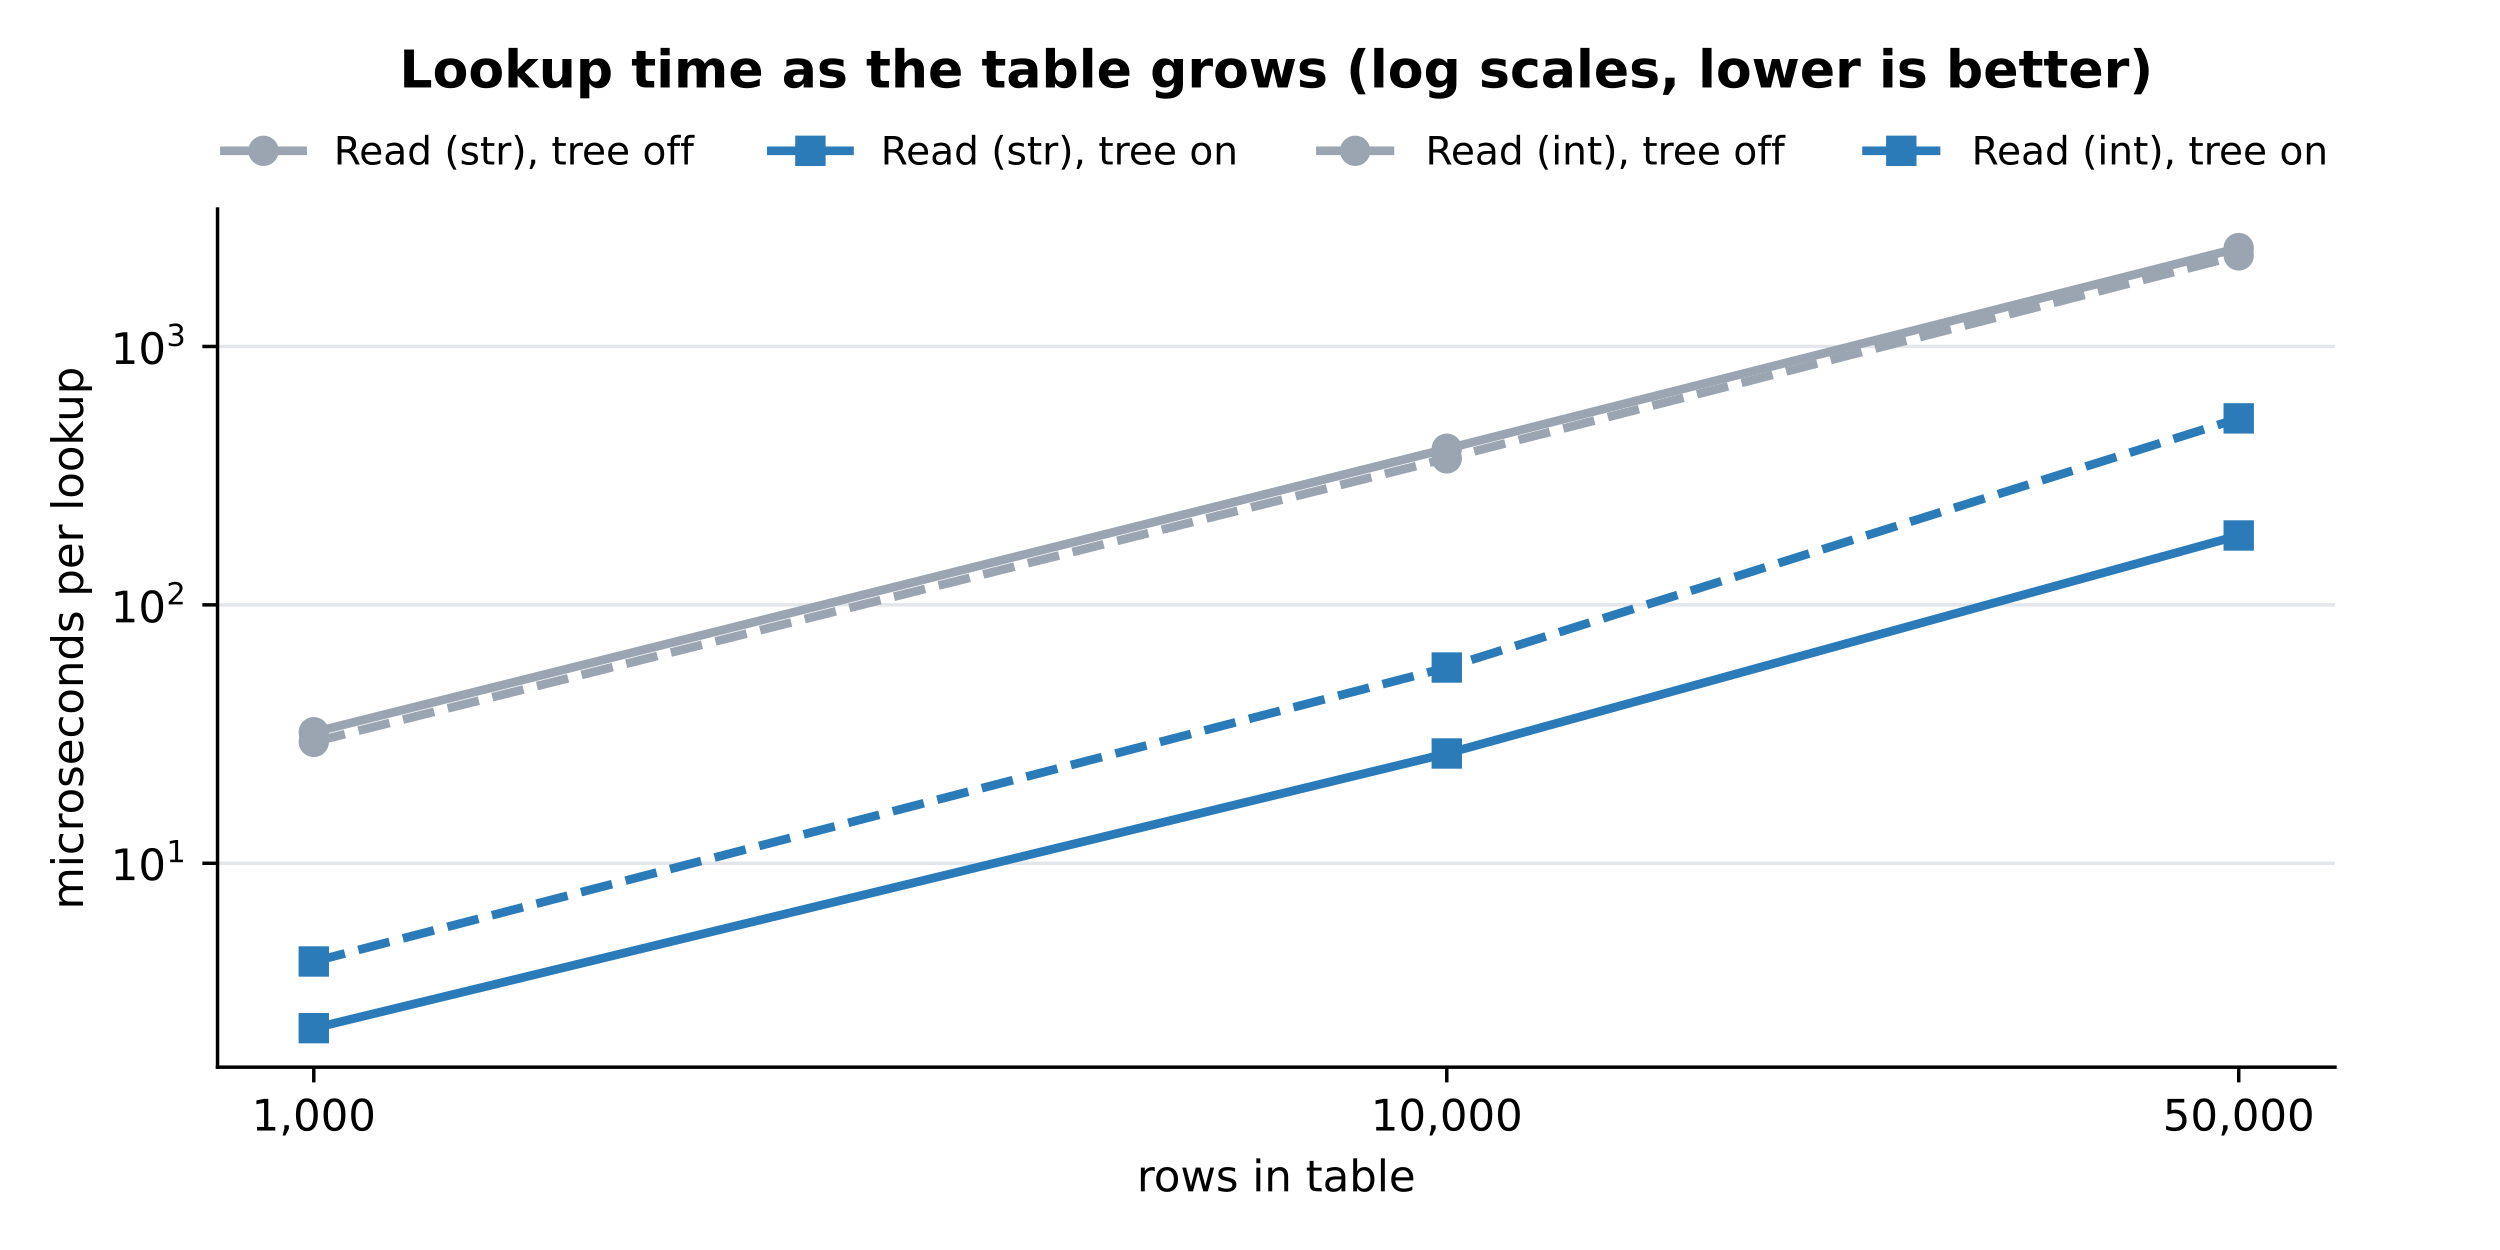
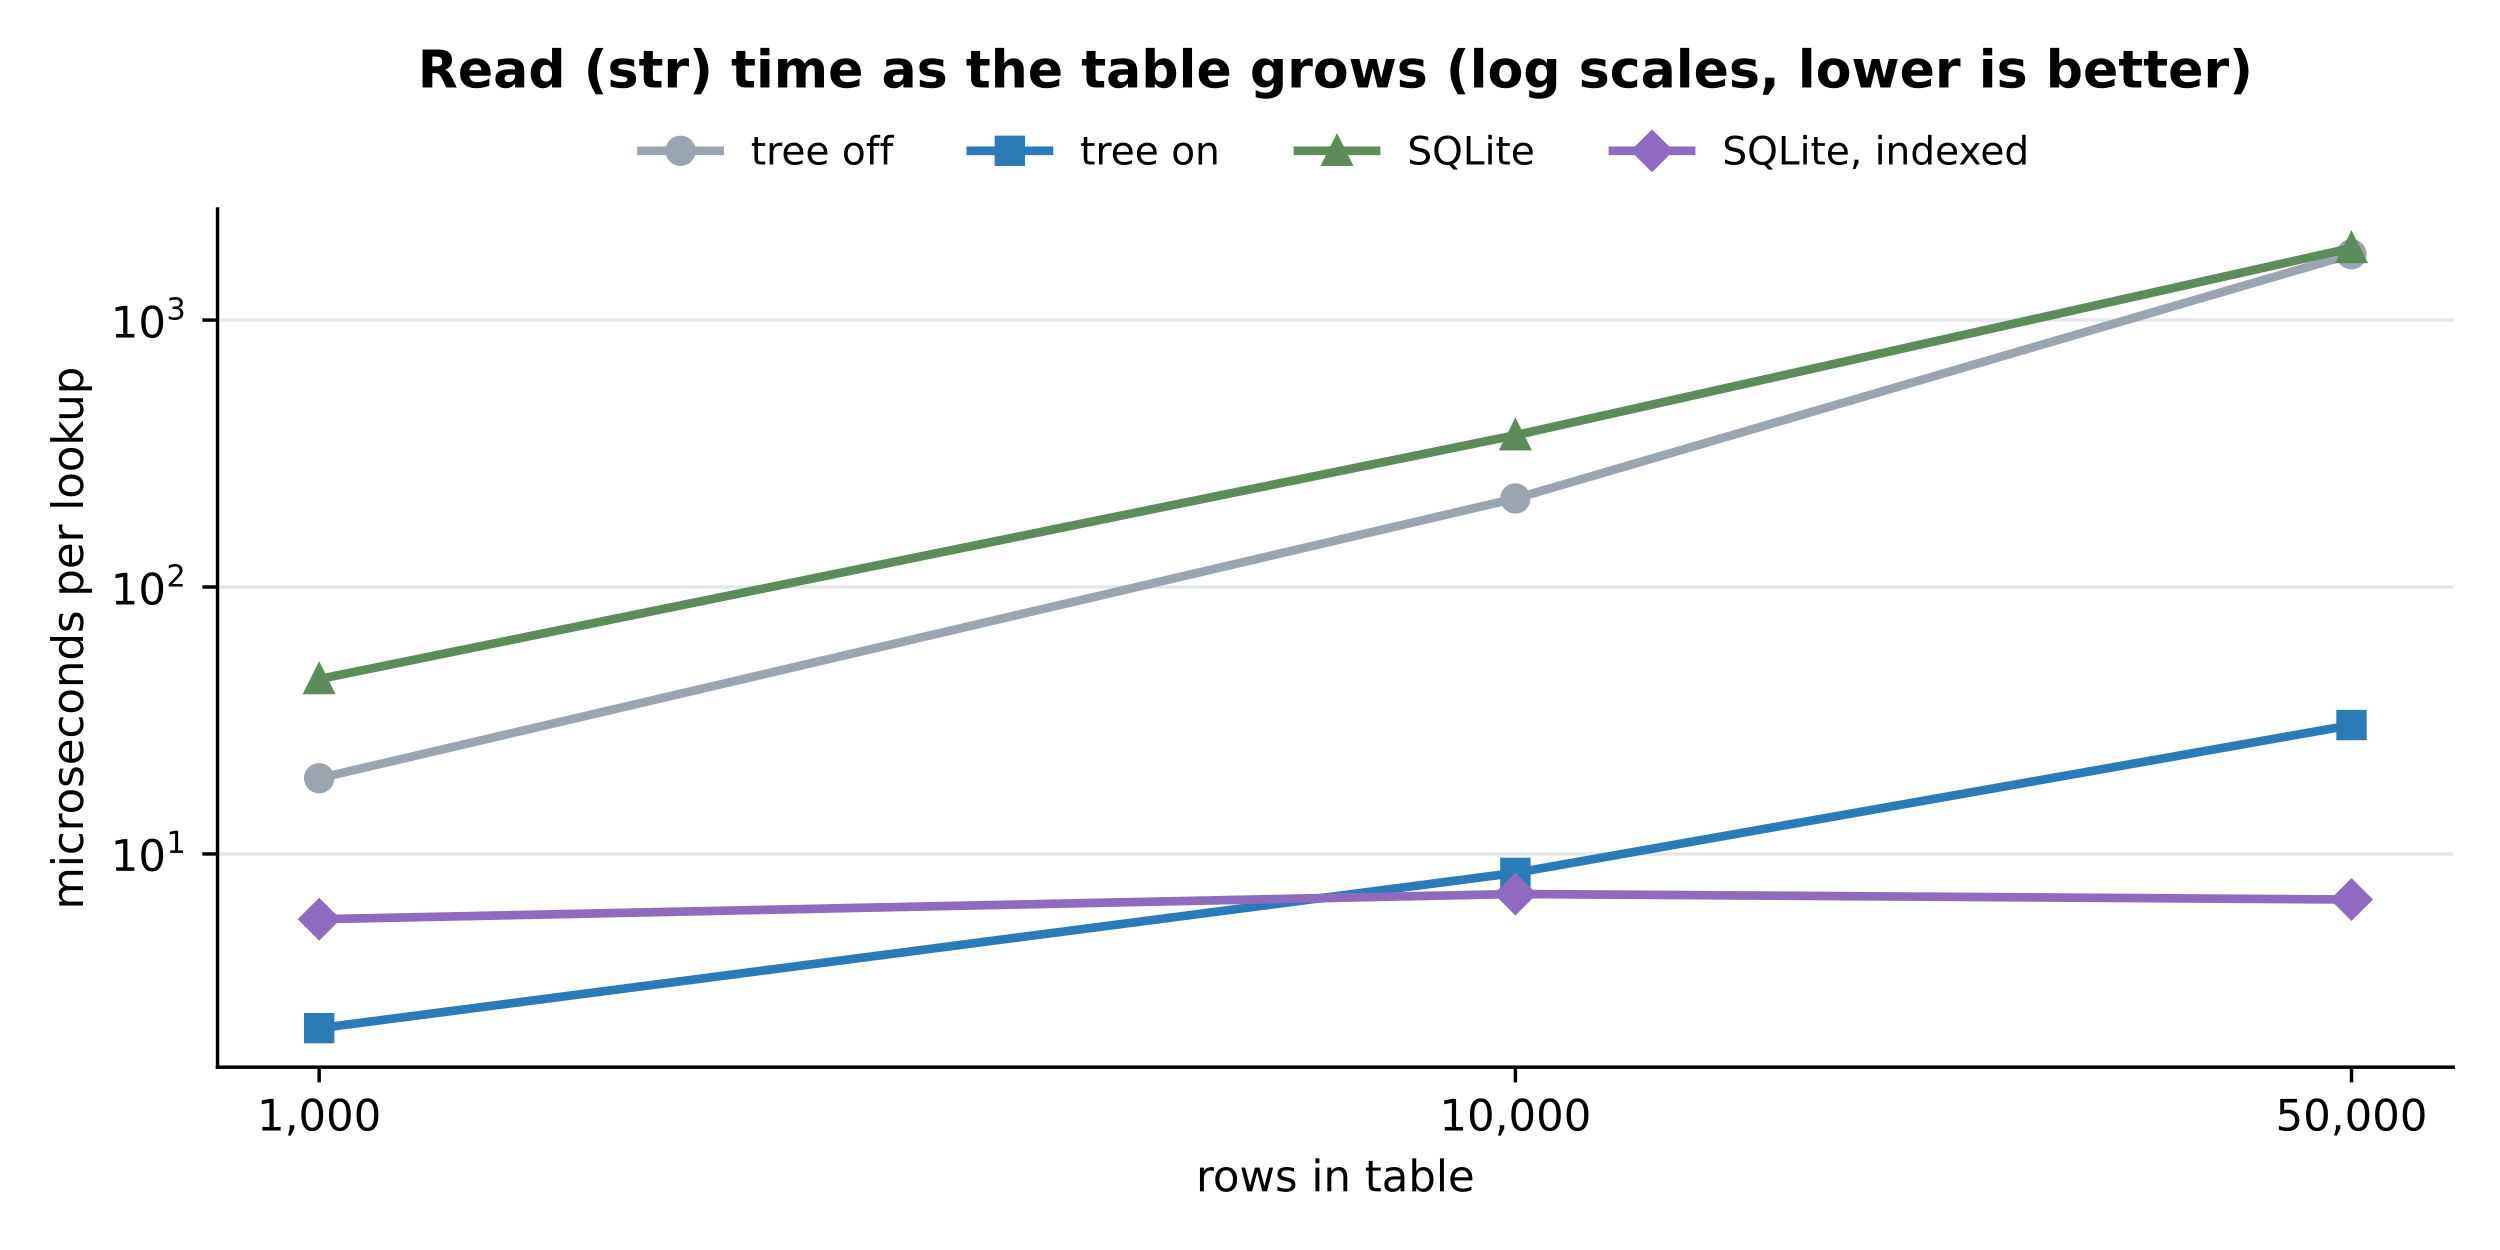
<svg xmlns="http://www.w3.org/2000/svg" xmlns:xlink="http://www.w3.org/1999/xlink" width="576pt" height="288pt" viewBox="0 0 576 288" version="1.1">
  <defs>
    <style type="text/css">*{stroke-linejoin: round; stroke-linecap: butt}</style>
  </defs>
  <g id="figure_1">
    <g id="patch_1">
      <path d="M 0 288  L 576 288  L 576 0  L 0 0  z " style="fill: #ffffff" />
    </g>
    <g id="axes_1">
      <g id="patch_2">
-         <path d="M 50.122 245.878  L 537.975 245.878  L 537.975 48.16  L 50.122 48.16  z " style="fill: #ffffff" />
+         <path d="M 50.122 245.878  L 565.2 245.878  L 565.2 48.16  L 50.122 48.16  z " style="fill: #ffffff" />
      </g>
      <g id="matplotlib.axis_1">
        <g id="xtick_1">
          <g id="line2d_1">
            <defs>
-               <path id="m5c74afe61f" d="M 0 0  L 0 3.5  " style="stroke: #000000; stroke-width: 0.8" />
+               <path id="m509d380144" d="M 0 0  L 0 3.5  " style="stroke: #000000; stroke-width: 0.8" />
            </defs>
            <g>
-               <use xlink:href="#m5c74afe61f" x="72.297" y="245.878" style="stroke: #000000; stroke-width: 0.8" />
+               <use xlink:href="#m509d380144" x="73.535" y="245.878" style="stroke: #000000; stroke-width: 0.8" />
            </g>
          </g>
          <g id="text_1">
-             <text style="font-size: 10px; font-family: 'DejaVu Sans', 'Bitstream Vera Sans', 'Computer Modern Sans Serif', 'Lucida Grande', 'Verdana', 'Geneva', 'Lucid', 'Arial', 'Helvetica', 'Avant Garde', sans-serif; text-anchor: middle" x="72.297" y="260.475" transform="rotate(-0 72.29746 260.4753)">1,000</text>
+             <text style="font-size: 10px; font-family: 'DejaVu Sans', 'Bitstream Vera Sans', 'Computer Modern Sans Serif', 'Lucida Grande', 'Verdana', 'Geneva', 'Lucid', 'Arial', 'Helvetica', 'Avant Garde', sans-serif; text-anchor: middle" x="73.535" y="260.475" transform="rotate(-0 73.53496 260.4753)">1,000</text>
          </g>
        </g>
        <g id="xtick_2">
          <g id="line2d_2">
            <g>
-               <use xlink:href="#m5c74afe61f" x="333.339" y="245.878" style="stroke: #000000; stroke-width: 0.8" />
+               <use xlink:href="#m509d380144" x="349.145" y="245.878" style="stroke: #000000; stroke-width: 0.8" />
            </g>
          </g>
          <g id="text_2">
-             <text style="font-size: 10px; font-family: 'DejaVu Sans', 'Bitstream Vera Sans', 'Computer Modern Sans Serif', 'Lucida Grande', 'Verdana', 'Geneva', 'Lucid', 'Arial', 'Helvetica', 'Avant Garde', sans-serif; text-anchor: middle" x="333.339" y="260.475" transform="rotate(-0 333.3394 260.4753)">10,000</text>
+             <text style="font-size: 10px; font-family: 'DejaVu Sans', 'Bitstream Vera Sans', 'Computer Modern Sans Serif', 'Lucida Grande', 'Verdana', 'Geneva', 'Lucid', 'Arial', 'Helvetica', 'Avant Garde', sans-serif; text-anchor: middle" x="349.145" y="260.475" transform="rotate(-0 349.1445 260.4753)">10,000</text>
          </g>
        </g>
        <g id="xtick_3">
          <g id="line2d_3">
            <g>
-               <use xlink:href="#m5c74afe61f" x="515.8" y="245.878" style="stroke: #000000; stroke-width: 0.8" />
+               <use xlink:href="#m509d380144" x="541.787" y="245.878" style="stroke: #000000; stroke-width: 0.8" />
            </g>
          </g>
          <g id="text_3">
-             <text style="font-size: 10px; font-family: 'DejaVu Sans', 'Bitstream Vera Sans', 'Computer Modern Sans Serif', 'Lucida Grande', 'Verdana', 'Geneva', 'Lucid', 'Arial', 'Helvetica', 'Avant Garde', sans-serif; text-anchor: middle" x="515.8" y="260.475" transform="rotate(-0 515.7999 260.4753)">50,000</text>
+             <text style="font-size: 10px; font-family: 'DejaVu Sans', 'Bitstream Vera Sans', 'Computer Modern Sans Serif', 'Lucida Grande', 'Verdana', 'Geneva', 'Lucid', 'Arial', 'Helvetica', 'Avant Garde', sans-serif; text-anchor: middle" x="541.787" y="260.475" transform="rotate(-0 541.7874 260.4753)">50,000</text>
          </g>
        </g>
        <g id="text_4">
-           <text style="font-size: 10px; font-family: 'DejaVu Sans', 'Bitstream Vera Sans', 'Computer Modern Sans Serif', 'Lucida Grande', 'Verdana', 'Geneva', 'Lucid', 'Arial', 'Helvetica', 'Avant Garde', sans-serif; text-anchor: middle" x="294.049" y="274.476" transform="rotate(-0 294.0487 274.4761)">rows in table</text>
+           <text style="font-size: 10px; font-family: 'DejaVu Sans', 'Bitstream Vera Sans', 'Computer Modern Sans Serif', 'Lucida Grande', 'Verdana', 'Geneva', 'Lucid', 'Arial', 'Helvetica', 'Avant Garde', sans-serif; text-anchor: middle" x="307.661" y="274.476" transform="rotate(-0 307.6612 274.4761)">rows in table</text>
        </g>
      </g>
      <g id="matplotlib.axis_2">
        <g id="ytick_1">
          <g id="line2d_4">
-             <path d="M 50.122 198.893  L 537.975 198.893  " clip-path="url(#pd38ba1d9c9)" style="fill: none; stroke: #e3e6ea; stroke-width: 0.8; stroke-linecap: square" />
+             <path d="M 50.122 196.751  L 565.2 196.751  " clip-path="url(#pa15f6ca2fb)" style="fill: none; stroke: #e3e6ea; stroke-width: 0.8; stroke-linecap: square" />
          </g>
          <g id="line2d_5">
            <defs>
-               <path id="m444f517a6e" d="M 0 0  L -3.5 0  " style="stroke: #000000; stroke-width: 0.8" />
+               <path id="m319f8d7355" d="M 0 0  L -3.5 0  " style="stroke: #000000; stroke-width: 0.8" />
            </defs>
            <g>
-               <use xlink:href="#m444f517a6e" x="50.122" y="198.893" style="stroke: #000000; stroke-width: 0.8" />
+               <use xlink:href="#m319f8d7355" x="50.122" y="196.751" style="stroke: #000000; stroke-width: 0.8" />
            </g>
          </g>
          <g id="text_5">
-             <g transform="translate(25.52234 203.5431)">
+             <g transform="translate(25.52234 201.4008)">
              <text>
                <tspan x="0" y="-0.762" style="font-size: 10px; font-family: 'DejaVu Sans'">1</tspan>
                <tspan x="6.362" y="-0.762" style="font-size: 10px; font-family: 'DejaVu Sans'">0</tspan>
                <tspan x="12.82" y="-4.892" style="font-size: 7px; font-family: 'DejaVu Sans'">1</tspan>
              </text>
            </g>
          </g>
        </g>
        <g id="ytick_2">
          <g id="line2d_6">
-             <path d="M 50.122 139.358  L 537.975 139.358  " clip-path="url(#pd38ba1d9c9)" style="fill: none; stroke: #e3e6ea; stroke-width: 0.8; stroke-linecap: square" />
+             <path d="M 50.122 135.246  L 565.2 135.246  " clip-path="url(#pa15f6ca2fb)" style="fill: none; stroke: #e3e6ea; stroke-width: 0.8; stroke-linecap: square" />
          </g>
          <g id="line2d_7">
            <g>
-               <use xlink:href="#m444f517a6e" x="50.122" y="139.358" style="stroke: #000000; stroke-width: 0.8" />
+               <use xlink:href="#m319f8d7355" x="50.122" y="135.246" style="stroke: #000000; stroke-width: 0.8" />
            </g>
          </g>
          <g id="text_6">
-             <g transform="translate(25.52234 144.0583)">
+             <g transform="translate(25.52234 139.9459)">
              <text>
                <tspan x="0" y="-0.675" style="font-size: 10px; font-family: 'DejaVu Sans'">1</tspan>
                <tspan x="6.362" y="-0.675" style="font-size: 10px; font-family: 'DejaVu Sans'">0</tspan>
                <tspan x="12.82" y="-4.805" style="font-size: 7px; font-family: 'DejaVu Sans'">2</tspan>
              </text>
            </g>
          </g>
        </g>
        <g id="ytick_3">
          <g id="line2d_8">
-             <path d="M 50.122 79.824  L 537.975 79.824  " clip-path="url(#pd38ba1d9c9)" style="fill: none; stroke: #e3e6ea; stroke-width: 0.8; stroke-linecap: square" />
+             <path d="M 50.122 73.741  L 565.2 73.741  " clip-path="url(#pa15f6ca2fb)" style="fill: none; stroke: #e3e6ea; stroke-width: 0.8; stroke-linecap: square" />
          </g>
          <g id="line2d_9">
            <g>
-               <use xlink:href="#m444f517a6e" x="50.122" y="79.824" style="stroke: #000000; stroke-width: 0.8" />
+               <use xlink:href="#m319f8d7355" x="50.122" y="73.741" style="stroke: #000000; stroke-width: 0.8" />
            </g>
          </g>
          <g id="text_7">
-             <g transform="translate(25.52234 84.52362)">
+             <g transform="translate(25.52234 78.44107)">
              <text>
                <tspan x="0" y="-0.675" style="font-size: 10px; font-family: 'DejaVu Sans'">1</tspan>
                <tspan x="6.362" y="-0.675" style="font-size: 10px; font-family: 'DejaVu Sans'">0</tspan>
                <tspan x="12.82" y="-4.805" style="font-size: 7px; font-family: 'DejaVu Sans'">3</tspan>
              </text>
            </g>
          </g>
        </g>
        <g id="text_8">
          <text style="font-size: 10px; font-family: 'DejaVu Sans', 'Bitstream Vera Sans', 'Computer Modern Sans Serif', 'Lucida Grande', 'Verdana', 'Geneva', 'Lucid', 'Arial', 'Helvetica', 'Avant Garde', sans-serif; text-anchor: middle" x="19.12" y="147.019" transform="rotate(-90 19.12 147.0188)">microseconds per lookup</text>
        </g>
      </g>
      <g id="line2d_10">
-         <path d="M 72.297 168.696  L 333.339 103.387  L 515.8 57.147  " clip-path="url(#pd38ba1d9c9)" style="fill: none; stroke: #9aa5b1; stroke-width: 2; stroke-linecap: square" />
-         <defs>
-           <path id="mac2e62ed10" d="M 0 3  C 0.796 3 1.559 2.684 2.121 2.121  C 2.684 1.559 3 0.796 3 0  C 3 -0.796 2.684 -1.559 2.121 -2.121  C 1.559 -2.684 0.796 -3 0 -3  C -0.796 -3 -1.559 -2.684 -2.121 -2.121  C -2.684 -1.559 -3 -0.796 -3 0  C -3 0.796 -2.684 1.559 -2.121 2.121  C -1.559 2.684 -0.796 3 0 3  z " style="stroke: #9aa5b1" />
-         </defs>
-         <g clip-path="url(#pd38ba1d9c9)">
-           <use xlink:href="#mac2e62ed10" x="72.297" y="168.696" style="fill: #9aa5b1; stroke: #9aa5b1" />
-           <use xlink:href="#mac2e62ed10" x="333.339" y="103.387" style="fill: #9aa5b1; stroke: #9aa5b1" />
-           <use xlink:href="#mac2e62ed10" x="515.8" y="57.147" style="fill: #9aa5b1; stroke: #9aa5b1" />
+         <path d="M 73.535 179.298  L 349.145 114.845  L 541.787 58.571  " clip-path="url(#pa15f6ca2fb)" style="fill: none; stroke: #9aa5b1; stroke-width: 2; stroke-linecap: square" />
+         <defs>
+           <path id="m82297b0e2f" d="M 0 3  C 0.796 3 1.559 2.684 2.121 2.121  C 2.684 1.559 3 0.796 3 0  C 3 -0.796 2.684 -1.559 2.121 -2.121  C 1.559 -2.684 0.796 -3 0 -3  C -0.796 -3 -1.559 -2.684 -2.121 -2.121  C -2.684 -1.559 -3 -0.796 -3 0  C -3 0.796 -2.684 1.559 -2.121 2.121  C -1.559 2.684 -0.796 3 0 3  z " style="stroke: #9aa5b1" />
+         </defs>
+         <g clip-path="url(#pa15f6ca2fb)">
+           <use xlink:href="#m82297b0e2f" x="73.535" y="179.298" style="fill: #9aa5b1; stroke: #9aa5b1" />
+           <use xlink:href="#m82297b0e2f" x="349.145" y="114.845" style="fill: #9aa5b1; stroke: #9aa5b1" />
+           <use xlink:href="#m82297b0e2f" x="541.787" y="58.571" style="fill: #9aa5b1; stroke: #9aa5b1" />
        </g>
      </g>
      <g id="line2d_11">
-         <path d="M 72.297 236.89  L 333.339 173.605  L 515.8 123.378  " clip-path="url(#pd38ba1d9c9)" style="fill: none; stroke: #2b7bb9; stroke-width: 2; stroke-linecap: square" />
-         <defs>
-           <path id="mcce794baf1" d="M -3 3  L 3 3  L 3 -3  L -3 -3  z " style="stroke: #2b7bb9; stroke-linejoin: miter" />
-         </defs>
-         <g clip-path="url(#pd38ba1d9c9)">
-           <use xlink:href="#mcce794baf1" x="72.297" y="236.89" style="fill: #2b7bb9; stroke: #2b7bb9; stroke-linejoin: miter" />
-           <use xlink:href="#mcce794baf1" x="333.339" y="173.605" style="fill: #2b7bb9; stroke: #2b7bb9; stroke-linejoin: miter" />
-           <use xlink:href="#mcce794baf1" x="515.8" y="123.378" style="fill: #2b7bb9; stroke: #2b7bb9; stroke-linejoin: miter" />
+         <path d="M 73.535 236.89  L 349.145 201.107  L 541.787 167.056  " clip-path="url(#pa15f6ca2fb)" style="fill: none; stroke: #2b7bb9; stroke-width: 2; stroke-linecap: square" />
+         <defs>
+           <path id="m6b2c73919a" d="M -3 3  L 3 3  L 3 -3  L -3 -3  z " style="stroke: #2b7bb9; stroke-linejoin: miter" />
+         </defs>
+         <g clip-path="url(#pa15f6ca2fb)">
+           <use xlink:href="#m6b2c73919a" x="73.535" y="236.89" style="fill: #2b7bb9; stroke: #2b7bb9; stroke-linejoin: miter" />
+           <use xlink:href="#m6b2c73919a" x="349.145" y="201.107" style="fill: #2b7bb9; stroke: #2b7bb9; stroke-linejoin: miter" />
+           <use xlink:href="#m6b2c73919a" x="541.787" y="167.056" style="fill: #2b7bb9; stroke: #2b7bb9; stroke-linejoin: miter" />
        </g>
      </g>
      <g id="line2d_12">
-         <path d="M 72.297 170.934  L 333.339 105.613  L 515.8 58.843  " clip-path="url(#pd38ba1d9c9)" style="fill: none; stroke-dasharray: 7.4,3.2; stroke-dashoffset: 0; stroke: #9aa5b1; stroke-width: 2" />
-         <g clip-path="url(#pd38ba1d9c9)">
-           <use xlink:href="#mac2e62ed10" x="72.297" y="170.934" style="fill: #9aa5b1; stroke: #9aa5b1" />
-           <use xlink:href="#mac2e62ed10" x="333.339" y="105.613" style="fill: #9aa5b1; stroke: #9aa5b1" />
-           <use xlink:href="#mac2e62ed10" x="515.8" y="58.843" style="fill: #9aa5b1; stroke: #9aa5b1" />
+         <path d="M 73.535 156.455  L 349.145 100.272  L 541.787 57.147  " clip-path="url(#pa15f6ca2fb)" style="fill: none; stroke: #5b8c5a; stroke-width: 2; stroke-linecap: square" />
+         <defs>
+           <path id="m024be1bd39" d="M 0 -3  L -3 3  L 3 3  z " style="stroke: #5b8c5a; stroke-linejoin: miter" />
+         </defs>
+         <g clip-path="url(#pa15f6ca2fb)">
+           <use xlink:href="#m024be1bd39" x="73.535" y="156.455" style="fill: #5b8c5a; stroke: #5b8c5a; stroke-linejoin: miter" />
+           <use xlink:href="#m024be1bd39" x="349.145" y="100.272" style="fill: #5b8c5a; stroke: #5b8c5a; stroke-linejoin: miter" />
+           <use xlink:href="#m024be1bd39" x="541.787" y="57.147" style="fill: #5b8c5a; stroke: #5b8c5a; stroke-linejoin: miter" />
        </g>
      </g>
      <g id="line2d_13">
-         <path d="M 72.297 221.528  L 333.339 153.798  L 515.8 96.396  " clip-path="url(#pd38ba1d9c9)" style="fill: none; stroke-dasharray: 7.4,3.2; stroke-dashoffset: 0; stroke: #2b7bb9; stroke-width: 2" />
-         <g clip-path="url(#pd38ba1d9c9)">
-           <use xlink:href="#mcce794baf1" x="72.297" y="221.528" style="fill: #2b7bb9; stroke: #2b7bb9; stroke-linejoin: miter" />
-           <use xlink:href="#mcce794baf1" x="333.339" y="153.798" style="fill: #2b7bb9; stroke: #2b7bb9; stroke-linejoin: miter" />
-           <use xlink:href="#mcce794baf1" x="515.8" y="96.396" style="fill: #2b7bb9; stroke: #2b7bb9; stroke-linejoin: miter" />
+         <path d="M 73.535 211.788  L 349.145 205.978  L 541.787 207.254  " clip-path="url(#pa15f6ca2fb)" style="fill: none; stroke: #8e6bbf; stroke-width: 2; stroke-linecap: square" />
+         <defs>
+           <path id="m95afe74e77" d="M -0 4.243  L 4.243 0  L 0 -4.243  L -4.243 -0  z " style="stroke: #8e6bbf; stroke-linejoin: miter" />
+         </defs>
+         <g clip-path="url(#pa15f6ca2fb)">
+           <use xlink:href="#m95afe74e77" x="73.535" y="211.788" style="fill: #8e6bbf; stroke: #8e6bbf; stroke-linejoin: miter" />
+           <use xlink:href="#m95afe74e77" x="349.145" y="205.978" style="fill: #8e6bbf; stroke: #8e6bbf; stroke-linejoin: miter" />
+           <use xlink:href="#m95afe74e77" x="541.787" y="207.254" style="fill: #8e6bbf; stroke: #8e6bbf; stroke-linejoin: miter" />
        </g>
      </g>
      <g id="patch_3">
        <path d="M 50.122 245.878  L 50.122 48.16  " style="fill: none; stroke: #000000; stroke-width: 0.8; stroke-linejoin: miter; stroke-linecap: square" />
      </g>
      <g id="patch_4">
-         <path d="M 50.122 245.878  L 537.975 245.878  " style="fill: none; stroke: #000000; stroke-width: 0.8; stroke-linejoin: miter; stroke-linecap: square" />
+         <path d="M 50.122 245.878  L 565.2 245.878  " style="fill: none; stroke: #000000; stroke-width: 0.8; stroke-linejoin: miter; stroke-linecap: square" />
      </g>
      <g id="text_9">
-         <text style="font-weight: 700; font-size: 12px; font-family: 'DejaVu Sans', 'Bitstream Vera Sans', 'Computer Modern Sans Serif', 'Lucida Grande', 'Verdana', 'Geneva', 'Lucid', 'Arial', 'Helvetica', 'Avant Garde', sans-serif; text-anchor: middle" x="294.049" y="20.16" transform="rotate(-0 294.0487 20.16)">Lookup time as the table grows (log scales, lower is better)</text>
+         <text style="font-weight: 700; font-size: 12px; font-family: 'DejaVu Sans', 'Bitstream Vera Sans', 'Computer Modern Sans Serif', 'Lucida Grande', 'Verdana', 'Geneva', 'Lucid', 'Arial', 'Helvetica', 'Avant Garde', sans-serif; text-anchor: middle" x="307.661" y="20.16" transform="rotate(-0 307.6612 20.16)">Read (str) time as the table grows (log scales, lower is better)</text>
      </g>
      <g id="legend_1">
        <g id="line2d_14">
-           <path d="M 51.71 34.748  L 60.71 34.748  L 69.71 34.748  " style="fill: none; stroke: #9aa5b1; stroke-width: 2; stroke-linecap: square" />
-           <g>
-             <use xlink:href="#mac2e62ed10" x="60.71" y="34.748" style="fill: #9aa5b1; stroke: #9aa5b1" />
+           <path d="M 147.797 34.748  L 156.797 34.748  L 165.797 34.748  " style="fill: none; stroke: #9aa5b1; stroke-width: 2; stroke-linecap: square" />
+           <g>
+             <use xlink:href="#m82297b0e2f" x="156.797" y="34.748" style="fill: #9aa5b1; stroke: #9aa5b1" />
          </g>
        </g>
        <g id="text_10">
-           <text style="font-size: 9px; font-family: 'DejaVu Sans', 'Bitstream Vera Sans', 'Computer Modern Sans Serif', 'Lucida Grande', 'Verdana', 'Geneva', 'Lucid', 'Arial', 'Helvetica', 'Avant Garde', sans-serif; text-anchor: start" x="76.91" y="37.898" transform="rotate(-0 76.90961 37.89789)">Read (str), tree off</text>
+           <text style="font-size: 9px; font-family: 'DejaVu Sans', 'Bitstream Vera Sans', 'Computer Modern Sans Serif', 'Lucida Grande', 'Verdana', 'Geneva', 'Lucid', 'Arial', 'Helvetica', 'Avant Garde', sans-serif; text-anchor: start" x="172.997" y="37.898" transform="rotate(-0 172.9973 37.89789)">tree off</text>
        </g>
        <g id="line2d_15">
-           <path d="M 177.719 34.748  L 186.719 34.748  L 195.719 34.748  " style="fill: none; stroke: #2b7bb9; stroke-width: 2; stroke-linecap: square" />
-           <g>
-             <use xlink:href="#mcce794baf1" x="186.719" y="34.748" style="fill: #2b7bb9; stroke: #2b7bb9; stroke-linejoin: miter" />
+           <path d="M 223.67 34.748  L 232.67 34.748  L 241.67 34.748  " style="fill: none; stroke: #2b7bb9; stroke-width: 2; stroke-linecap: square" />
+           <g>
+             <use xlink:href="#m6b2c73919a" x="232.67" y="34.748" style="fill: #2b7bb9; stroke: #2b7bb9; stroke-linejoin: miter" />
          </g>
        </g>
        <g id="text_11">
-           <text style="font-size: 9px; font-family: 'DejaVu Sans', 'Bitstream Vera Sans', 'Computer Modern Sans Serif', 'Lucida Grande', 'Verdana', 'Geneva', 'Lucid', 'Arial', 'Helvetica', 'Avant Garde', sans-serif; text-anchor: start" x="202.919" y="37.898" transform="rotate(-0 202.9195 37.89789)">Read (str), tree on</text>
+           <text style="font-size: 9px; font-family: 'DejaVu Sans', 'Bitstream Vera Sans', 'Computer Modern Sans Serif', 'Lucida Grande', 'Verdana', 'Geneva', 'Lucid', 'Arial', 'Helvetica', 'Avant Garde', sans-serif; text-anchor: start" x="248.87" y="37.898" transform="rotate(-0 248.8701 37.89789)">tree on</text>
        </g>
        <g id="line2d_16">
-           <path d="M 303.233 34.748  L 312.233 34.748  L 321.233 34.748  " style="fill: none; stroke-dasharray: 7.4,3.2; stroke-dashoffset: 0; stroke: #9aa5b1; stroke-width: 2" />
-           <g>
-             <use xlink:href="#mac2e62ed10" x="312.233" y="34.748" style="fill: #9aa5b1; stroke: #9aa5b1" />
+           <path d="M 299.046 34.748  L 308.046 34.748  L 317.046 34.748  " style="fill: none; stroke: #5b8c5a; stroke-width: 2; stroke-linecap: square" />
+           <g>
+             <use xlink:href="#m024be1bd39" x="308.046" y="34.748" style="fill: #5b8c5a; stroke: #5b8c5a; stroke-linejoin: miter" />
          </g>
        </g>
        <g id="text_12">
-           <text style="font-size: 9px; font-family: 'DejaVu Sans', 'Bitstream Vera Sans', 'Computer Modern Sans Serif', 'Lucida Grande', 'Verdana', 'Geneva', 'Lucid', 'Arial', 'Helvetica', 'Avant Garde', sans-serif; text-anchor: start" x="328.433" y="37.898" transform="rotate(-0 328.4329 37.89789)">Read (int), tree off</text>
+           <text style="font-size: 9px; font-family: 'DejaVu Sans', 'Bitstream Vera Sans', 'Computer Modern Sans Serif', 'Lucida Grande', 'Verdana', 'Geneva', 'Lucid', 'Arial', 'Helvetica', 'Avant Garde', sans-serif; text-anchor: start" x="324.246" y="37.898" transform="rotate(-0 324.2465 37.89789)">SQLite</text>
        </g>
        <g id="line2d_17">
-           <path d="M 429.059 34.748  L 438.059 34.748  L 447.059 34.748  " style="fill: none; stroke-dasharray: 7.4,3.2; stroke-dashoffset: 0; stroke: #2b7bb9; stroke-width: 2" />
-           <g>
-             <use xlink:href="#mcce794baf1" x="438.059" y="34.748" style="fill: #2b7bb9; stroke: #2b7bb9; stroke-linejoin: miter" />
+           <path d="M 371.626 34.748  L 380.626 34.748  L 389.626 34.748  " style="fill: none; stroke: #8e6bbf; stroke-width: 2; stroke-linecap: square" />
+           <g>
+             <use xlink:href="#m95afe74e77" x="380.626" y="34.748" style="fill: #8e6bbf; stroke: #8e6bbf; stroke-linejoin: miter" />
          </g>
        </g>
        <g id="text_13">
-           <text style="font-size: 9px; font-family: 'DejaVu Sans', 'Bitstream Vera Sans', 'Computer Modern Sans Serif', 'Lucida Grande', 'Verdana', 'Geneva', 'Lucid', 'Arial', 'Helvetica', 'Avant Garde', sans-serif; text-anchor: start" x="454.259" y="37.898" transform="rotate(-0 454.2585 37.89789)">Read (int), tree on</text>
+           <text style="font-size: 9px; font-family: 'DejaVu Sans', 'Bitstream Vera Sans', 'Computer Modern Sans Serif', 'Lucida Grande', 'Verdana', 'Geneva', 'Lucid', 'Arial', 'Helvetica', 'Avant Garde', sans-serif; text-anchor: start" x="396.826" y="37.898" transform="rotate(-0 396.8259 37.89789)">SQLite, indexed</text>
        </g>
      </g>
    </g>
  </g>
  <defs>
-     <clipPath id="pd38ba1d9c9">
-       <rect x="50.122" y="48.16" width="487.853" height="197.718" />
+     <clipPath id="pa15f6ca2fb">
+       <rect x="50.122" y="48.16" width="515.078" height="197.718" />
    </clipPath>
  </defs>
</svg>
